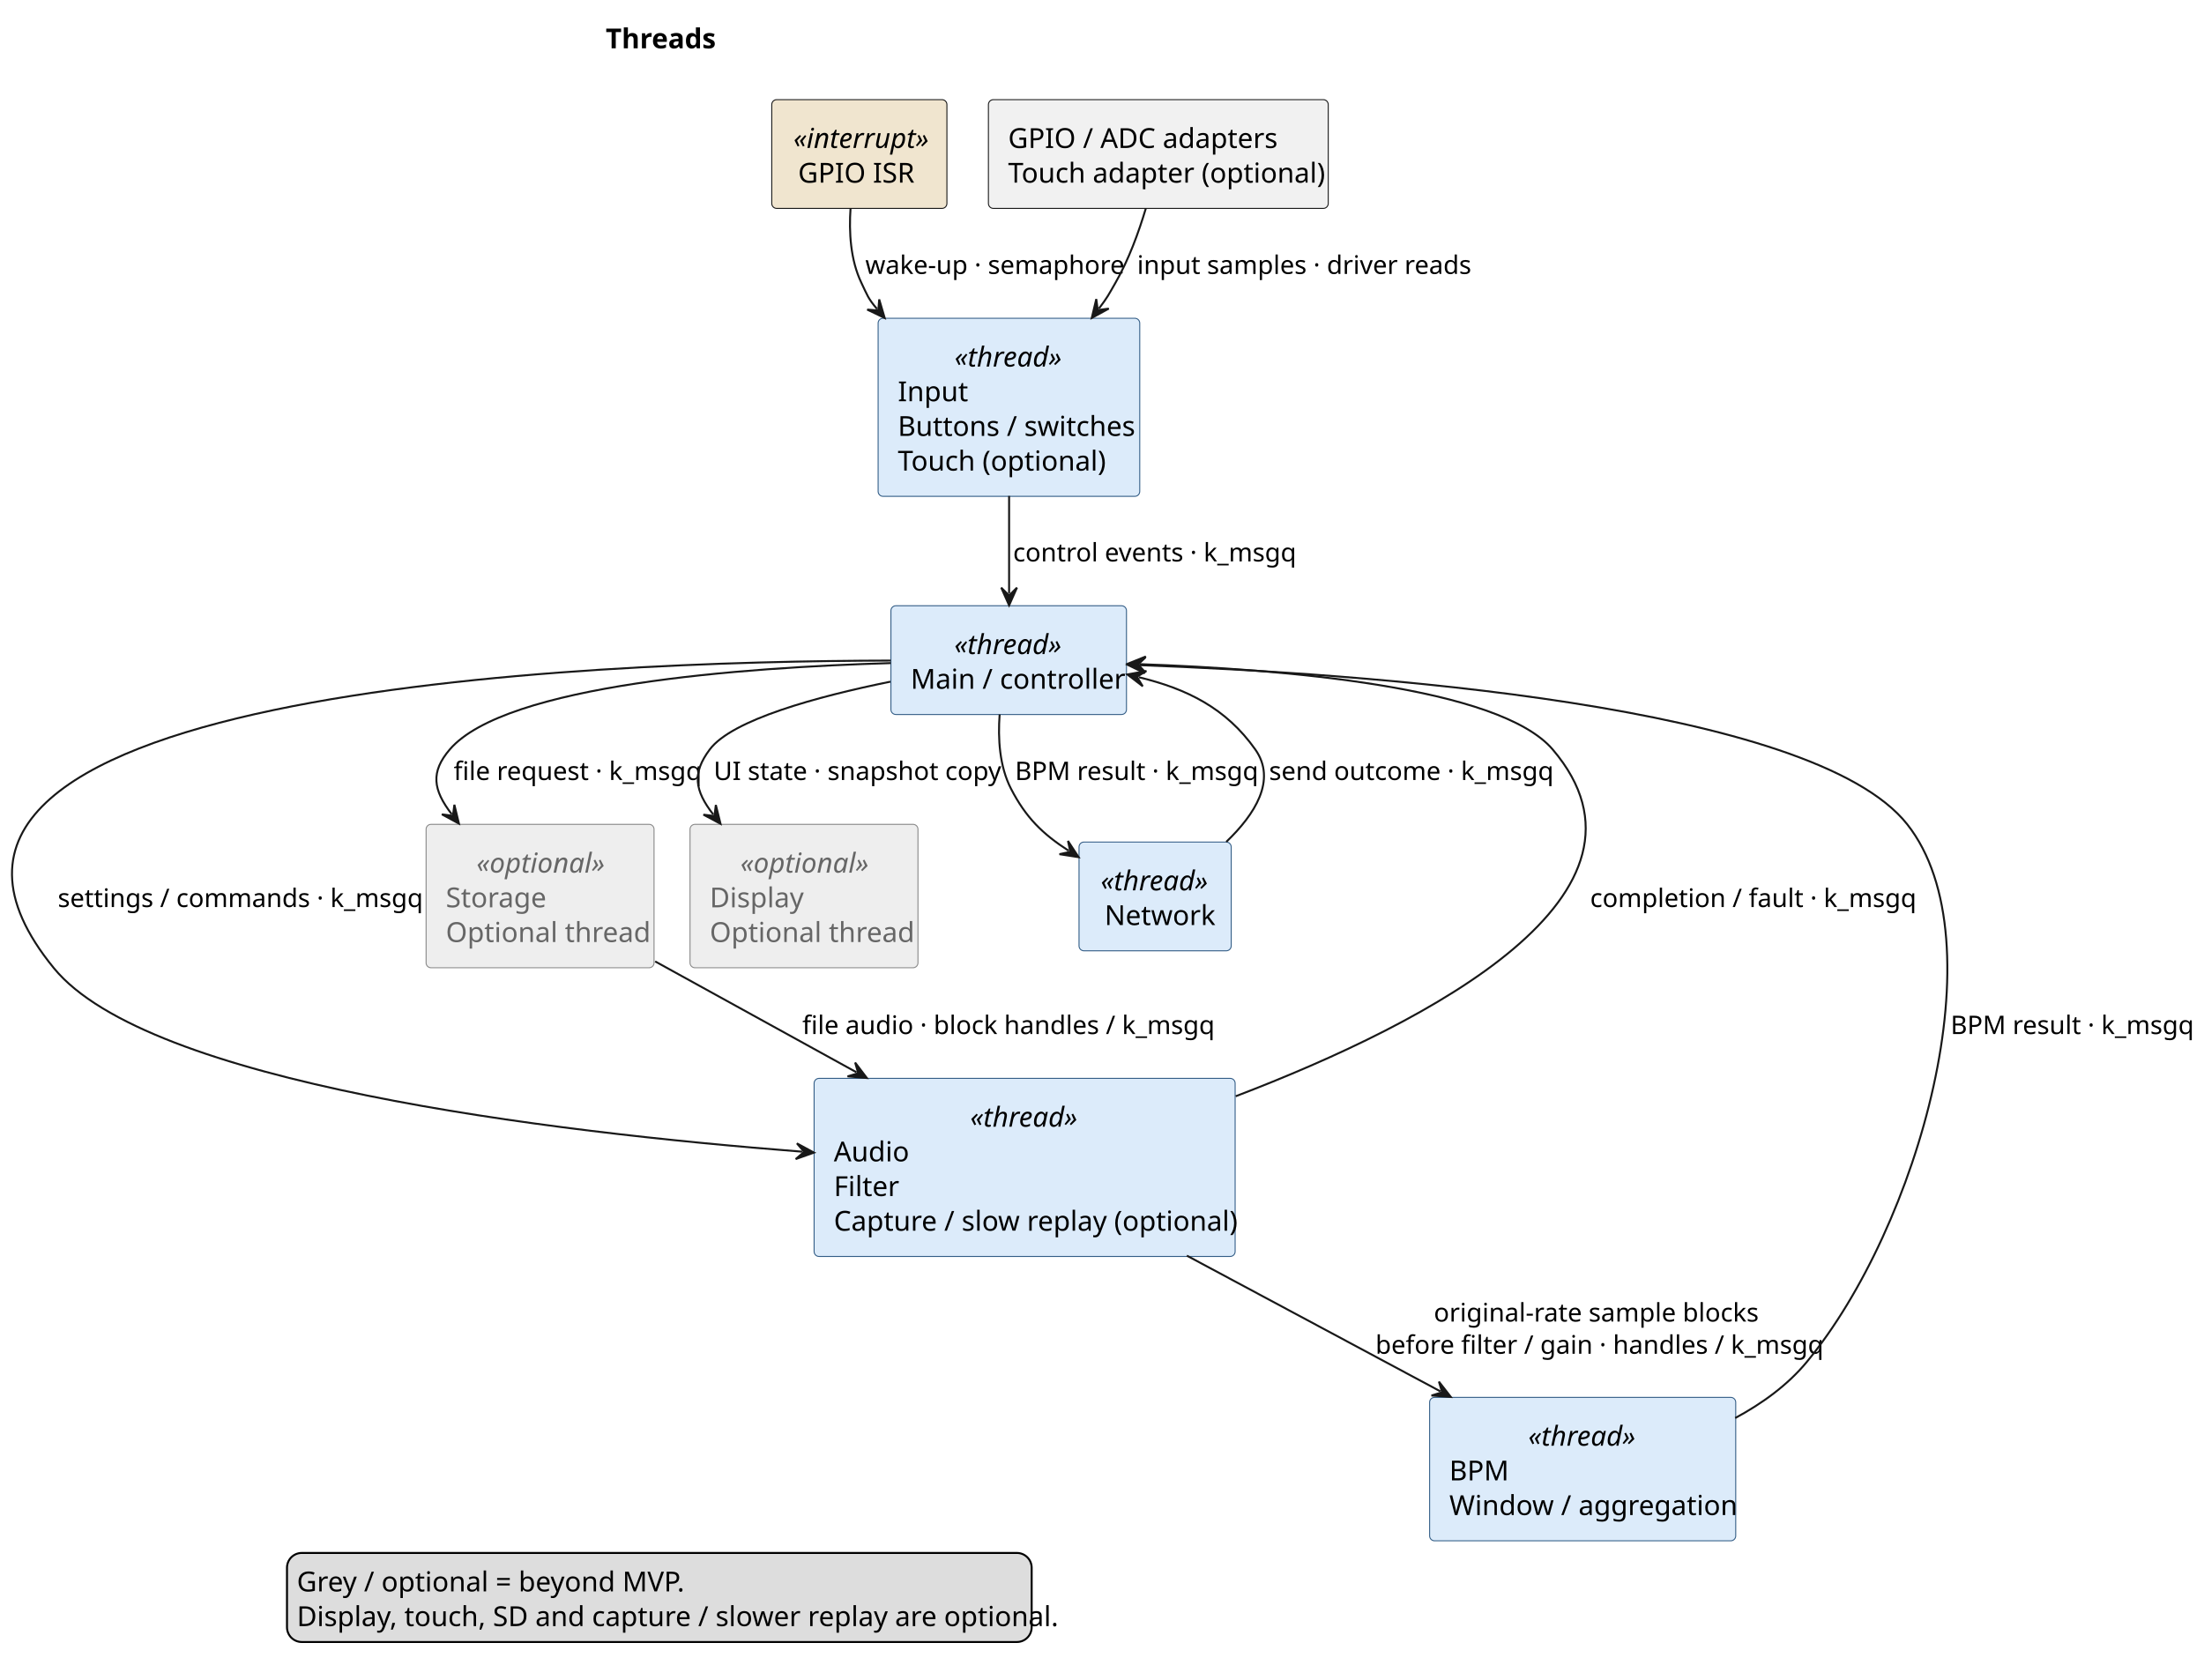
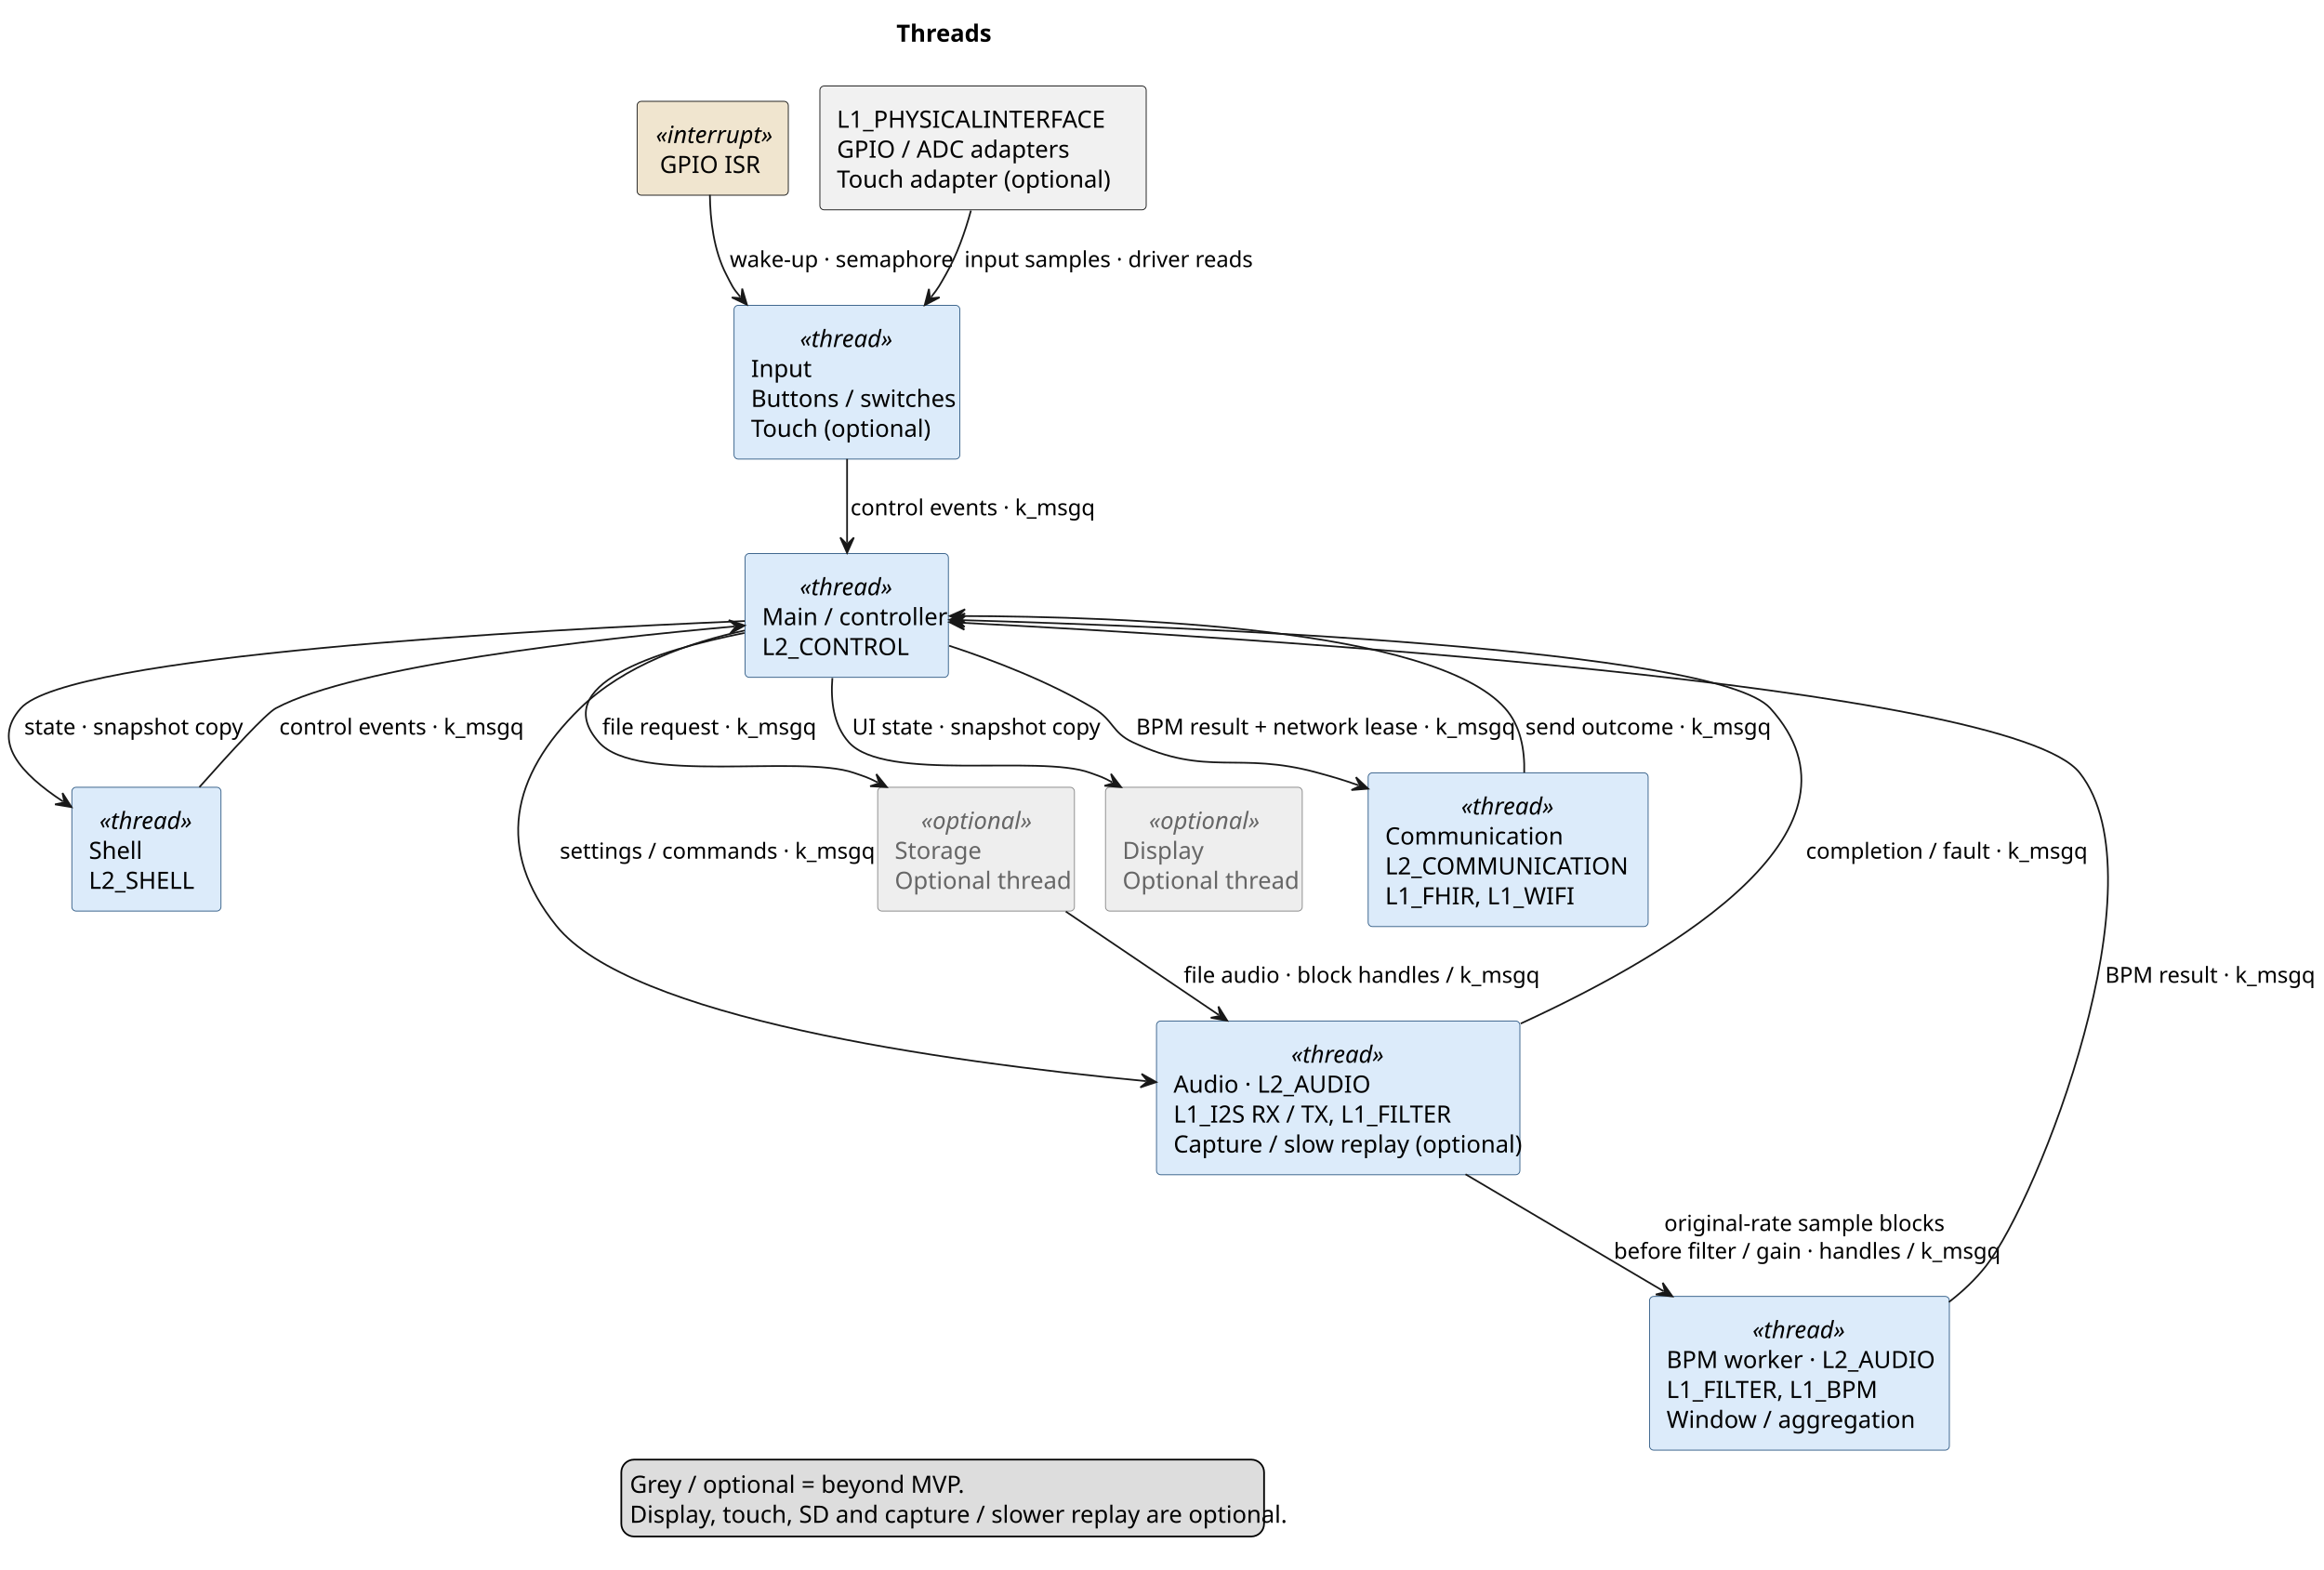
- <svg xmlns="http://www.w3.org/2000/svg" contentStyleType="text/css" data-diagram-type="DESCRIPTION" height="853px" preserveAspectRatio="none" style="width:1119px;height:853px;background:#FFFFFF;" version="1.1" viewBox="0 0 1119 853" width="1119px" zoomAndPan="magnify">
+ <svg xmlns="http://www.w3.org/2000/svg" contentStyleType="text/css" data-diagram-type="DESCRIPTION" height="923px" preserveAspectRatio="none" style="width:1367px;height:923px;background:#FFFFFF;" version="1.1" viewBox="0 0 1367 923" width="1367px" zoomAndPan="magnify">
  <defs />
  <g>
    <g class="title" data-source-line="15">
-       <text fill="#000000" font-family="sans-serif" font-size="14" font-weight="bold" lengthAdjust="spacing" textLength="54.462" x="307.519" y="24.533">Threads</text>
+       <text fill="#000000" font-family="sans-serif" font-size="14" font-weight="bold" lengthAdjust="spacing" textLength="54.462" x="527.269" y="24.533">Threads</text>
    </g>
    <g class="entity" data-qualified-name="irq" data-source-line="22" id="ent0002">
-       <rect fill="#F0E5CF" height="55.219" rx="2.5" ry="2.5" style="stroke:#181818;stroke-width:0.5;" width="88.931" x="391.834" y="50.609" />
-       <text fill="#000000" font-family="sans-serif" font-size="14" font-style="italic" lengthAdjust="spacing" textLength="66.931" x="402.834" y="75.143">«interrupt»</text>
-       <text fill="#000000" font-family="sans-serif" font-size="14" lengthAdjust="spacing" textLength="62.234" x="405.183" y="92.752">GPIO ISR</text>
+       <rect fill="#F0E5CF" height="55.219" rx="2.5" ry="2.5" style="stroke:#181818;stroke-width:0.5;" width="88.931" x="374.764" y="59.609" />
+       <text fill="#000000" font-family="sans-serif" font-size="14" font-style="italic" lengthAdjust="spacing" textLength="66.931" x="385.764" y="84.143">«interrupt»</text>
+       <text fill="#000000" font-family="sans-serif" font-size="14" lengthAdjust="spacing" textLength="62.234" x="388.112" y="101.752">GPIO ISR</text>
    </g>
    <g class="entity" data-qualified-name="adapters" data-source-line="23" id="ent0003">
-       <rect fill="#F1F1F1" height="55.219" rx="2.5" ry="2.5" style="stroke:#181818;stroke-width:0.5;" width="172.537" x="501.834" y="50.609" />
-       <text fill="#000000" font-family="sans-serif" font-size="14" lengthAdjust="spacing" textLength="134.606" x="511.834" y="75.143">GPIO / ADC adapters</text>
-       <text fill="#000000" font-family="sans-serif" font-size="14" lengthAdjust="spacing" textLength="152.537" x="511.834" y="92.752">Touch adapter (optional)</text>
+       <rect fill="#F1F1F1" height="72.828" rx="2.5" ry="2.5" style="stroke:#181818;stroke-width:0.5;" width="191.944" x="482.264" y="50.609" />
+       <text fill="#000000" font-family="sans-serif" font-size="14" lengthAdjust="spacing" textLength="171.944" x="492.264" y="75.143">L1_PHYSICALINTERFACE</text>
+       <text fill="#000000" font-family="sans-serif" font-size="14" lengthAdjust="spacing" textLength="134.606" x="492.264" y="92.752">GPIO / ADC adapters</text>
+       <text fill="#000000" font-family="sans-serif" font-size="14" lengthAdjust="spacing" textLength="152.537" x="492.264" y="110.361">Touch adapter (optional)</text>
    </g>
    <g class="entity" data-qualified-name="inp" data-source-line="24" id="ent0004">
-       <rect fill="#DCEBFA" height="90.438" rx="2.5" ry="2.5" style="stroke:#345E87;stroke-width:0.5;" width="132.827" x="445.834" y="161.609" />
-       <text fill="#000000" font-family="sans-serif" font-size="14" font-style="italic" lengthAdjust="spacing" textLength="55.269" x="484.614" y="186.143">«thread»</text>
-       <text fill="#000000" font-family="sans-serif" font-size="14" lengthAdjust="spacing" textLength="31.138" x="455.834" y="203.752">Input</text>
-       <text fill="#000000" font-family="sans-serif" font-size="14" lengthAdjust="spacing" textLength="112.827" x="455.834" y="221.361">Buttons / switches</text>
-       <text fill="#000000" font-family="sans-serif" font-size="14" lengthAdjust="spacing" textLength="101.165" x="455.834" y="238.971">Touch (optional)</text>
+       <rect fill="#DCEBFA" height="90.438" rx="2.5" ry="2.5" style="stroke:#345E87;stroke-width:0.5;" width="132.827" x="431.764" y="179.609" />
+       <text fill="#000000" font-family="sans-serif" font-size="14" font-style="italic" lengthAdjust="spacing" textLength="55.269" x="470.543" y="204.143">«thread»</text>
+       <text fill="#000000" font-family="sans-serif" font-size="14" lengthAdjust="spacing" textLength="31.138" x="441.764" y="221.752">Input</text>
+       <text fill="#000000" font-family="sans-serif" font-size="14" lengthAdjust="spacing" textLength="112.827" x="441.764" y="239.361">Buttons / switches</text>
+       <text fill="#000000" font-family="sans-serif" font-size="14" lengthAdjust="spacing" textLength="101.165" x="441.764" y="256.971">Touch (optional)</text>
    </g>
-     <g class="entity" data-qualified-name="ctl" data-source-line="25" id="ent0005">
-       <rect fill="#DCEBFA" height="55.219" rx="2.5" ry="2.5" style="stroke:#345E87;stroke-width:0.5;" width="119.593" x="452.334" y="307.609" />
-       <text fill="#000000" font-family="sans-serif" font-size="14" font-style="italic" lengthAdjust="spacing" textLength="55.269" x="484.497" y="332.143">«thread»</text>
-       <text fill="#000000" font-family="sans-serif" font-size="14" lengthAdjust="spacing" textLength="99.593" x="462.334" y="349.752">Main / controller</text>
+     <g class="entity" data-qualified-name="shell" data-source-line="25" id="ent0005">
+       <rect fill="#DCEBFA" height="72.828" rx="2.5" ry="2.5" style="stroke:#345E87;stroke-width:0.5;" width="87.717" x="42.264" y="463.109" />
+       <text fill="#000000" font-family="sans-serif" font-size="14" font-style="italic" lengthAdjust="spacing" textLength="55.269" x="58.488" y="487.643">«thread»</text>
+       <text fill="#000000" font-family="sans-serif" font-size="14" lengthAdjust="spacing" textLength="31.131" x="52.264" y="505.252">Shell</text>
+       <text fill="#000000" font-family="sans-serif" font-size="14" lengthAdjust="spacing" textLength="67.717" x="52.264" y="522.861">L2_SHELL</text>
    </g>
-     <g class="entity" data-qualified-name="audio" data-source-line="26" id="ent0006">
-       <rect fill="#DCEBFA" height="90.438" rx="2.5" ry="2.5" style="stroke:#345E87;stroke-width:0.5;" width="213.758" x="413.334" y="547.609" />
-       <text fill="#000000" font-family="sans-serif" font-size="14" font-style="italic" lengthAdjust="spacing" textLength="55.269" x="492.579" y="572.143">«thread»</text>
-       <text fill="#000000" font-family="sans-serif" font-size="14" lengthAdjust="spacing" textLength="35.807" x="423.334" y="589.752">Audio</text>
-       <text fill="#000000" font-family="sans-serif" font-size="14" lengthAdjust="spacing" textLength="31.11" x="423.334" y="607.361">Filter</text>
-       <text fill="#000000" font-family="sans-serif" font-size="14" lengthAdjust="spacing" textLength="193.758" x="423.334" y="624.971">Capture / slow replay (optional)</text>
+     <g class="entity" data-qualified-name="ctl" data-source-line="26" id="ent0006">
+       <rect fill="#DCEBFA" height="72.828" rx="2.5" ry="2.5" style="stroke:#345E87;stroke-width:0.5;" width="119.593" x="438.264" y="325.609" />
+       <text fill="#000000" font-family="sans-serif" font-size="14" font-style="italic" lengthAdjust="spacing" textLength="55.269" x="470.426" y="350.143">«thread»</text>
+       <text fill="#000000" font-family="sans-serif" font-size="14" lengthAdjust="spacing" textLength="99.593" x="448.264" y="367.752">Main / controller</text>
+       <text fill="#000000" font-family="sans-serif" font-size="14" lengthAdjust="spacing" textLength="91.807" x="448.264" y="385.361">L2_CONTROL</text>
    </g>
-     <g class="entity" data-qualified-name="bpm" data-source-line="27" id="ent0007">
-       <rect fill="#DCEBFA" height="72.828" rx="2.5" ry="2.5" style="stroke:#345E87;stroke-width:0.5;" width="155.413" x="725.835" y="709.609" />
-       <text fill="#000000" font-family="sans-serif" font-size="14" font-style="italic" lengthAdjust="spacing" textLength="55.269" x="775.907" y="734.143">«thread»</text>
-       <text fill="#000000" font-family="sans-serif" font-size="14" lengthAdjust="spacing" textLength="30.338" x="735.835" y="751.752">BPM</text>
-       <text fill="#000000" font-family="sans-serif" font-size="14" lengthAdjust="spacing" textLength="135.413" x="735.835" y="769.361">Window / aggregation</text>
+     <g class="entity" data-qualified-name="audio" data-source-line="27" id="ent0007">
+       <rect fill="#DCEBFA" height="90.438" rx="2.5" ry="2.5" style="stroke:#345E87;stroke-width:0.5;" width="213.758" x="680.264" y="600.609" />
+       <text fill="#000000" font-family="sans-serif" font-size="14" font-style="italic" lengthAdjust="spacing" textLength="55.269" x="759.508" y="625.143">«thread»</text>
+       <text fill="#000000" font-family="sans-serif" font-size="14" lengthAdjust="spacing" textLength="115.944" x="690.264" y="642.752">Audio · L2_AUDIO</text>
+       <text fill="#000000" font-family="sans-serif" font-size="14" lengthAdjust="spacing" textLength="176.634" x="690.264" y="660.361">L1_I2S RX / TX, L1_FILTER</text>
+       <text fill="#000000" font-family="sans-serif" font-size="14" lengthAdjust="spacing" textLength="193.758" x="690.264" y="677.971">Capture / slow replay (optional)</text>
    </g>
-     <g class="entity" data-qualified-name="storage" data-source-line="28" id="ent0008">
-       <rect fill="#EEEEEE" height="72.828" rx="2.5" ry="2.5" style="stroke:#888888;stroke-width:0.5;" width="115.731" x="216.334" y="418.609" />
-       <text fill="#666666" font-family="sans-serif" font-size="14" font-style="italic" lengthAdjust="spacing" textLength="64.613" x="241.893" y="443.143">«optional»</text>
-       <text fill="#666666" font-family="sans-serif" font-size="14" lengthAdjust="spacing" textLength="49.034" x="226.334" y="460.752">Storage</text>
-       <text fill="#666666" font-family="sans-serif" font-size="14" lengthAdjust="spacing" textLength="95.731" x="226.334" y="478.361">Optional thread</text>
+     <g class="entity" data-qualified-name="bpm" data-source-line="28" id="ent0008">
+       <rect fill="#DCEBFA" height="90.438" rx="2.5" ry="2.5" style="stroke:#345E87;stroke-width:0.5;" width="176.372" x="970.264" y="762.609" />
+       <text fill="#000000" font-family="sans-serif" font-size="14" font-style="italic" lengthAdjust="spacing" textLength="55.269" x="1030.815" y="787.143">«thread»</text>
+       <text fill="#000000" font-family="sans-serif" font-size="14" lengthAdjust="spacing" textLength="156.372" x="980.264" y="804.752">BPM worker · L2_AUDIO</text>
+       <text fill="#000000" font-family="sans-serif" font-size="14" lengthAdjust="spacing" textLength="133.061" x="980.264" y="822.361">L1_FILTER, L1_BPM</text>
+       <text fill="#000000" font-family="sans-serif" font-size="14" lengthAdjust="spacing" textLength="135.413" x="980.264" y="839.971">Window / aggregation</text>
    </g>
-     <g class="entity" data-qualified-name="display" data-source-line="29" id="ent0009">
-       <rect fill="#EEEEEE" height="72.828" rx="2.5" ry="2.5" style="stroke:#888888;stroke-width:0.5;" width="115.731" x="350.334" y="418.609" />
-       <text fill="#666666" font-family="sans-serif" font-size="14" font-style="italic" lengthAdjust="spacing" textLength="64.613" x="375.893" y="443.143">«optional»</text>
-       <text fill="#666666" font-family="sans-serif" font-size="14" lengthAdjust="spacing" textLength="45.903" x="360.334" y="460.752">Display</text>
-       <text fill="#666666" font-family="sans-serif" font-size="14" lengthAdjust="spacing" textLength="95.731" x="360.334" y="478.361">Optional thread</text>
+     <g class="entity" data-qualified-name="storage" data-source-line="29" id="ent0009">
+       <rect fill="#EEEEEE" height="72.828" rx="2.5" ry="2.5" style="stroke:#888888;stroke-width:0.5;" width="115.731" x="516.264" y="463.109" />
+       <text fill="#666666" font-family="sans-serif" font-size="14" font-style="italic" lengthAdjust="spacing" textLength="64.613" x="541.822" y="487.643">«optional»</text>
+       <text fill="#666666" font-family="sans-serif" font-size="14" lengthAdjust="spacing" textLength="49.034" x="526.264" y="505.252">Storage</text>
+       <text fill="#666666" font-family="sans-serif" font-size="14" lengthAdjust="spacing" textLength="95.731" x="526.264" y="522.861">Optional thread</text>
    </g>
-     <g class="entity" data-qualified-name="net" data-source-line="30" id="ent0010">
-       <rect fill="#DCEBFA" height="55.219" rx="2.5" ry="2.5" style="stroke:#345E87;stroke-width:0.5;" width="77.269" x="547.835" y="427.609" />
-       <text fill="#000000" font-family="sans-serif" font-size="14" font-style="italic" lengthAdjust="spacing" textLength="55.269" x="558.835" y="452.143">«thread»</text>
-       <text fill="#000000" font-family="sans-serif" font-size="14" lengthAdjust="spacing" textLength="51.345" x="560.796" y="469.752">Network</text>
+     <g class="entity" data-qualified-name="display" data-source-line="30" id="ent0010">
+       <rect fill="#EEEEEE" height="72.828" rx="2.5" ry="2.5" style="stroke:#888888;stroke-width:0.5;" width="115.731" x="650.264" y="463.109" />
+       <text fill="#666666" font-family="sans-serif" font-size="14" font-style="italic" lengthAdjust="spacing" textLength="64.613" x="675.822" y="487.643">«optional»</text>
+       <text fill="#666666" font-family="sans-serif" font-size="14" lengthAdjust="spacing" textLength="45.903" x="660.264" y="505.252">Display</text>
+       <text fill="#666666" font-family="sans-serif" font-size="14" lengthAdjust="spacing" textLength="95.731" x="660.264" y="522.861">Optional thread</text>
    </g>
-     <g class="link" data-entity-1="ent0002" data-entity-2="ent0004" data-link-type="dependency" id="lnk11">
-       <polygon fill="#181818" points="449.168,161.477,446.387,152.029,445.93,157.667,440.292,157.209,449.168,161.477" style="stroke:#181818;stroke-width:1;" />
-       <path d="M431.836,105.69 C430.99,117.805 431.759,132 437.334,143.609 C440.406,150.005 440.603,151.4 445.282,156.905" fill="none" style="stroke:#181818;stroke-width:1;" />
-       <text fill="#000000" font-family="sans-serif" font-size="13" lengthAdjust="spacing" textLength="125.728" x="439.334" y="139.105">wake-up · semaphore</text>
+     <g class="entity" data-qualified-name="net" data-source-line="31" id="ent0011">
+       <rect fill="#DCEBFA" height="90.438" rx="2.5" ry="2.5" style="stroke:#345E87;stroke-width:0.5;" width="164.683" x="804.764" y="454.609" />
+       <text fill="#000000" font-family="sans-serif" font-size="14" font-style="italic" lengthAdjust="spacing" textLength="55.269" x="859.471" y="479.143">«thread»</text>
+       <text fill="#000000" font-family="sans-serif" font-size="14" lengthAdjust="spacing" textLength="97.262" x="814.764" y="496.752">Communication</text>
+       <text fill="#000000" font-family="sans-serif" font-size="14" lengthAdjust="spacing" textLength="144.683" x="814.764" y="514.361">L2_COMMUNICATION</text>
+       <text fill="#000000" font-family="sans-serif" font-size="14" lengthAdjust="spacing" textLength="116.703" x="814.764" y="531.971">L1_FHIR, L1_WIFI</text>
    </g>
-     <g class="link" data-entity-1="ent0003" data-entity-2="ent0004" data-link-type="dependency" id="lnk12">
-       <polygon fill="#181818" points="554.309,161.442,562.952,156.72,557.345,157.469,556.595,151.862,554.309,161.442" style="stroke:#181818;stroke-width:1;" />
-       <path d="M581.751,105.841 C578.166,117.853 573.067,131.922 566.335,143.609 C562.843,149.67 562.353,150.915 557.952,156.675" fill="none" style="stroke:#181818;stroke-width:1;" />
-       <text fill="#000000" font-family="sans-serif" font-size="13" lengthAdjust="spacing" textLength="160.399" x="577.335" y="139.105">input samples · driver reads</text>
+     <g class="link" data-entity-1="ent0002" data-entity-2="ent0004" data-link-type="dependency" id="lnk12">
+       <polygon fill="#181818" points="439.358,179.227,436.564,169.783,436.114,175.422,430.475,174.973,439.358,179.227" style="stroke:#181818;stroke-width:1;" />
+       <path d="M417.572,114.627 C417.731,129.24 419.785,147.269 427.264,161.609 C430.517,167.849 430.789,169.175 435.466,174.661" fill="none" style="stroke:#181818;stroke-width:1;" />
+       <text fill="#000000" font-family="sans-serif" font-size="13" lengthAdjust="spacing" textLength="125.728" x="429.264" y="157.105">wake-up · semaphore</text>
    </g>
-     <g class="link" data-entity-1="ent0004" data-entity-2="ent0005" data-link-type="dependency" id="lnk13">
-       <polygon fill="#181818" points="512.335,307.408,516.335,298.408,512.335,302.408,508.334,298.408,512.335,307.408" style="stroke:#181818;stroke-width:1;" />
-       <path d="M512.335,251.853 C512.335,270.377 512.335,285.3 512.335,301.408" fill="none" style="stroke:#181818;stroke-width:1;" />
-       <text fill="#000000" font-family="sans-serif" font-size="13" lengthAdjust="spacing" textLength="138.004" x="514.335" y="285.104">control events · k_msgq</text>
+     <g class="link" data-entity-1="ent0003" data-entity-2="ent0004" data-link-type="dependency" id="lnk13">
+       <polygon fill="#181818" points="543.931,179.481,552.671,174.94,547.05,175.572,546.418,169.951,543.931,179.481" style="stroke:#181818;stroke-width:1;" />
+       <path d="M571.104,123.859 C567.707,136.318 562.899,150.06 556.264,161.609 C552.739,167.744 552.24,169.068 547.674,174.791" fill="none" style="stroke:#181818;stroke-width:1;" />
+       <text fill="#000000" font-family="sans-serif" font-size="13" lengthAdjust="spacing" textLength="160.399" x="567.264" y="157.105">input samples · driver reads</text>
    </g>
-     <g class="link" data-entity-1="ent0005" data-entity-2="ent0006" data-link-type="dependency" id="lnk14">
-       <polygon fill="#181818" points="413.265,585.312,404.604,580.624,408.281,584.923,403.982,588.6,413.265,585.312" style="stroke:#181818;stroke-width:1;" />
-       <path d="M452.264,335.446 C298.684,335.744 -88.305,350.158 27.334,491.609 C75.114,550.053 277.199,574.699 407.284,584.846" fill="none" style="stroke:#181818;stroke-width:1;" />
-       <text fill="#000000" font-family="sans-serif" font-size="13" lengthAdjust="spacing" textLength="176.287" x="29.334" y="460.604">settings / commands · k_msgq</text>
+     <g class="link" data-entity-1="ent0004" data-entity-2="ent0006" data-link-type="dependency" id="lnk14">
+       <polygon fill="#181818" points="498.264,325.22,502.264,316.22,498.264,320.22,494.264,316.22,498.264,325.22" style="stroke:#181818;stroke-width:1;" />
+       <path d="M498.264,269.977 C498.264,287.884 498.264,302.274 498.264,319.22" fill="none" style="stroke:#181818;stroke-width:1;" />
+       <text fill="#000000" font-family="sans-serif" font-size="13" lengthAdjust="spacing" textLength="138.004" x="500.264" y="303.104">control events · k_msgq</text>
    </g>
-     <g class="link" data-entity-1="ent0006" data-entity-2="ent0007" data-link-type="dependency" id="lnk15">
-       <polygon fill="#181818" points="736.603,709.385,730.556,701.611,732.195,707.026,726.78,708.664,736.603,709.385" style="stroke:#181818;stroke-width:1;" />
-       <path d="M602.57,637.633 C645.164,660.435 691.213,685.087 731.313,706.554" fill="none" style="stroke:#181818;stroke-width:1;" />
-       <text fill="#000000" font-family="sans-serif" font-size="13" lengthAdjust="spacing" textLength="154.623" x="727.968" y="671.105">original-rate sample blocks</text>
-       <text fill="#000000" font-family="sans-serif" font-size="13" lengthAdjust="spacing" textLength="213.891" x="698.335" y="687.456">before filter / gain · handles / k_msgq</text>
+     <g class="link" data-entity-1="ent0005" data-entity-2="ent0006" data-link-type="dependency" id="lnk15">
+       <polygon fill="#181818" points="438.012,367.957,428.69,364.781,433.033,368.406,429.407,372.748,438.012,367.957" style="stroke:#181818;stroke-width:1;" />
+       <path d="M117.277,463.038 C135.667,442.331 156.486,419.696 162.264,416.609 C208.893,391.7 348.611,376.006 432.037,368.495" fill="none" style="stroke:#181818;stroke-width:1;" />
+       <text fill="#000000" font-family="sans-serif" font-size="13" lengthAdjust="spacing" textLength="138.004" x="164.264" y="432.104">control events · k_msgq</text>
    </g>
-     <g class="link" data-entity-1="ent0007" data-entity-2="ent0005" data-link-type="dependency" id="lnk16">
-       <polygon fill="#181818" points="572.416,337.55,581.263,341.878,577.412,337.734,581.557,333.884,572.416,337.55" style="stroke:#181818;stroke-width:1;" />
-       <path d="M880.982,720.101 C894.641,712.749 907.583,703.404 917.335,691.609 C973.917,623.171 1015.232,478.036 968.335,418.609 C920.177,357.586 690.871,341.901 578.412,337.771" fill="none" style="stroke:#181818;stroke-width:1;" />
-       <text fill="#000000" font-family="sans-serif" font-size="13" lengthAdjust="spacing" textLength="120.644" x="990.335" y="525.105">BPM result · k_msgq</text>
+     <g class="link" data-entity-1="ent0006" data-entity-2="ent0005" data-link-type="dependency" id="lnk16">
+       <polygon fill="#181818" points="42.065,474.789,36.76,466.491,37.893,472.033,32.351,473.166,42.065,474.789" style="stroke:#181818;stroke-width:1;" />
+       <path d="M438.108,365.324 C314.307,370.5 40.231,385.394 12.264,416.609 C-5.331,436.247 12.316,455.139 37.059,471.482" fill="none" style="stroke:#181818;stroke-width:1;" />
+       <text fill="#000000" font-family="sans-serif" font-size="13" lengthAdjust="spacing" textLength="123.57" x="14.264" y="432.104">state · snapshot copy</text>
    </g>
-     <g class="link" data-entity-1="ent0006" data-entity-2="ent0005" data-link-type="dependency" id="lnk17">
-       <polygon fill="#181818" points="572.606,337.052,581.46,341.367,577.603,337.228,581.741,333.372,572.606,337.052" style="stroke:#181818;stroke-width:1;" />
-       <path d="M627.359,556.697 C726.693,518.739 850.536,453.644 788.335,380.609 C761.192,348.74 651.308,339.826 578.602,337.264" fill="none" style="stroke:#181818;stroke-width:1;" />
-       <text fill="#000000" font-family="sans-serif" font-size="13" lengthAdjust="spacing" textLength="155.346" x="807.335" y="460.604">completion / fault · k_msgq</text>
+     <g class="link" data-entity-1="ent0006" data-entity-2="ent0007" data-link-type="dependency" id="lnk17">
+       <polygon fill="#181818" points="680.087,636.545,671.509,631.706,675.11,636.068,670.747,639.669,680.087,636.545" style="stroke:#181818;stroke-width:1;" />
+       <path d="M438.014,370.884 C405.672,377.914 367.233,391.271 341.264,416.609 C300.303,456.576 291.352,500.052 327.264,544.609 C370.728,598.538 552.322,624.32 674.114,635.973" fill="none" style="stroke:#181818;stroke-width:1;" />
+       <text fill="#000000" font-family="sans-serif" font-size="13" lengthAdjust="spacing" textLength="176.287" x="329.264" y="505.104">settings / commands · k_msgq</text>
    </g>
-     <g class="link" data-entity-1="ent0005" data-entity-2="ent0008" data-link-type="dependency" id="lnk18">
-       <polygon fill="#181818" points="233.006,418.236,230.696,408.662,229.96,414.271,224.352,413.535,233.006,418.236" style="stroke:#181818;stroke-width:1;" />
-       <path d="M452.274,336.726 C377.618,338.915 256.56,347.616 228.334,380.609 C218.549,392.048 219.772,401.007 229.351,413.478" fill="none" style="stroke:#181818;stroke-width:1;" />
-       <text fill="#000000" font-family="sans-serif" font-size="13" lengthAdjust="spacing" textLength="120.663" x="230.334" y="396.104">file request · k_msgq</text>
+     <g class="link" data-entity-1="ent0007" data-entity-2="ent0008" data-link-type="dependency" id="lnk18">
+       <polygon fill="#181818" points="983.738,762.609,978.022,754.589,979.433,760.067,973.955,761.478,983.738,762.609" style="stroke:#181818;stroke-width:1;" />
+       <path d="M862.033,690.754 C899.947,713.138 940.692,737.194 978.572,759.559" fill="none" style="stroke:#181818;stroke-width:1;" />
+       <text fill="#000000" font-family="sans-serif" font-size="13" lengthAdjust="spacing" textLength="154.623" x="978.898" y="724.105">original-rate sample blocks</text>
+       <text fill="#000000" font-family="sans-serif" font-size="13" lengthAdjust="spacing" textLength="213.891" x="949.264" y="740.456">before filter / gain · handles / k_msgq</text>
    </g>
    <g class="link" data-entity-1="ent0008" data-entity-2="ent0006" data-link-type="dependency" id="lnk19">
-       <polygon fill="#181818" points="440.12,547.426,434.167,539.58,435.74,545.014,430.307,546.588,440.12,547.426" style="stroke:#181818;stroke-width:1;" />
-       <path d="M332.633,488.221 C364.743,505.908 399.822,525.23 434.865,544.531" fill="none" style="stroke:#181818;stroke-width:1;" />
-       <text fill="#000000" font-family="sans-serif" font-size="13" lengthAdjust="spacing" textLength="199.443" x="407.334" y="525.105">file audio · block handles / k_msgq</text>
+       <polygon fill="#181818" points="558.443,365.973,567.225,370.43,563.436,366.23,567.636,362.441,558.443,365.973" style="stroke:#181818;stroke-width:1;" />
+       <path d="M1146.357,765.94 C1154.53,759.651 1162.057,752.557 1168.264,744.609 C1198.821,705.476 1272.943,517.379 1223.264,454.609 C1182.126,402.631 730.924,374.845 564.435,366.282" fill="none" style="stroke:#181818;stroke-width:1;" />
+       <text fill="#000000" font-family="sans-serif" font-size="13" lengthAdjust="spacing" textLength="120.644" x="1238.264" y="578.105">BPM result · k_msgq</text>
    </g>
-     <g class="link" data-entity-1="ent0005" data-entity-2="ent0009" data-link-type="dependency" id="lnk20">
-       <polygon fill="#181818" points="365.818,418.336,363.443,408.777,362.745,414.391,357.131,413.693,365.818,418.336" style="stroke:#181818;stroke-width:1;" />
-       <path d="M452.066,346.162 C414.678,353.766 371.669,365.481 360.334,380.609 C351.379,392.562 352.627,401.402 362.131,413.602" fill="none" style="stroke:#181818;stroke-width:1;" />
-       <text fill="#000000" font-family="sans-serif" font-size="13" lengthAdjust="spacing" textLength="140.182" x="362.334" y="396.104">UI state · snapshot copy</text>
+     <g class="link" data-entity-1="ent0007" data-entity-2="ent0006" data-link-type="dependency" id="lnk20">
+       <polygon fill="#181818" points="558.51,364.58,567.39,368.839,563.508,364.725,567.622,360.843,558.51,364.58" style="stroke:#181818;stroke-width:1;" />
+       <path d="M894.492,602.106 C989.798,558.361 1104.934,486.861 1041.264,416.609 C1009.318,381.361 699.176,368.663 564.508,364.754" fill="none" style="stroke:#181818;stroke-width:1;" />
+       <text fill="#000000" font-family="sans-serif" font-size="13" lengthAdjust="spacing" textLength="155.346" x="1062.264" y="505.104">completion / fault · k_msgq</text>
    </g>
-     <g class="link" data-entity-1="ent0005" data-entity-2="ent0010" data-link-type="dependency" id="lnk21">
-       <polygon fill="#181818" points="547.623,435.278,542.228,427.039,543.421,432.568,537.891,433.762,547.623,435.278" style="stroke:#181818;stroke-width:1;" />
-       <path d="M507.53,362.842 C506.62,374.989 507.422,389.167 513.335,400.609 C520.836,415.127 529.248,423.427 542.581,432.026" fill="none" style="stroke:#181818;stroke-width:1;" />
-       <text fill="#000000" font-family="sans-serif" font-size="13" lengthAdjust="spacing" textLength="120.644" x="515.335" y="396.104">BPM result · k_msgq</text>
+     <g class="link" data-entity-1="ent0006" data-entity-2="ent0009" data-link-type="dependency" id="lnk21">
+       <polygon fill="#181818" points="521.66,463.027,515.471,455.366,517.209,460.749,511.826,462.487,521.66,463.027" style="stroke:#181818;stroke-width:1;" />
+       <path d="M437.872,372.331 C385.493,382.805 322.413,402.963 352.264,436.609 C374.544,461.723 470.546,443.604 502.264,454.609 C508.769,456.866 509.971,457.044 516.319,460.293" fill="none" style="stroke:#181818;stroke-width:1;" />
+       <text fill="#000000" font-family="sans-serif" font-size="13" lengthAdjust="spacing" textLength="120.663" x="354.264" y="432.104">file request · k_msgq</text>
    </g>
-     <g class="link" data-entity-1="ent0010" data-entity-2="ent0005" data-link-type="dependency" id="lnk22">
-       <polygon fill="#181818" points="572.375,342.498,580.183,348.502,577.235,343.674,582.063,340.726,572.375,342.498" style="stroke:#181818;stroke-width:1;" />
-       <path d="M622.604,427.504 C637.187,413.511 648.258,396.092 637.335,380.609 C622.462,359.528 602.509,349.785 578.207,343.909" fill="none" style="stroke:#181818;stroke-width:1;" />
-       <text fill="#000000" font-family="sans-serif" font-size="13" lengthAdjust="spacing" textLength="138.734" x="644.335" y="396.104">send outcome · k_msgq</text>
+     <g class="link" data-entity-1="ent0009" data-entity-2="ent0007" data-link-type="dependency" id="lnk22">
+       <polygon fill="#181818" points="721.884,600.409,716.668,592.055,717.742,597.609,712.188,598.682,721.884,600.409" style="stroke:#181818;stroke-width:1;" />
+       <path d="M626.915,536.205 C655.62,555.611 686.435,576.444 716.914,597.049" fill="none" style="stroke:#181818;stroke-width:1;" />
+       <text fill="#000000" font-family="sans-serif" font-size="13" lengthAdjust="spacing" textLength="199.443" x="696.264" y="578.105">file audio · block handles / k_msgq</text>
    </g>
-     <g class="legend" data-source-line="43">
-       <rect fill="#DDDDDD" height="45.219" rx="7.5" ry="7.5" style="stroke:#000000;stroke-width:1;" width="378.081" x="145.709" y="788.609" />
-       <text fill="#000000" font-family="sans-serif" font-size="14" lengthAdjust="spacing" textLength="191.051" x="150.709" y="808.143">Grey / optional = beyond MVP.</text>
-       <text fill="#000000" font-family="sans-serif" font-size="14" lengthAdjust="spacing" textLength="368.081" x="150.709" y="825.752">Display, touch, SD and capture / slower replay are optional.</text>
+     <g class="link" data-entity-1="ent0006" data-entity-2="ent0010" data-link-type="dependency" id="lnk23">
+       <polygon fill="#181818" points="659.479,463.043,653.507,455.211,655.093,460.641,649.664,462.227,659.479,463.043" style="stroke:#181818;stroke-width:1;" />
+       <path d="M489.609,398.851 C488.531,412.186 490.251,426.522 499.264,436.609 C520.456,460.33 611.423,443.595 641.264,454.609 C647.4,456.874 648.279,456.908 654.216,460.16" fill="none" style="stroke:#181818;stroke-width:1;" />
+       <text fill="#000000" font-family="sans-serif" font-size="13" lengthAdjust="spacing" textLength="140.182" x="501.264" y="432.104">UI state · snapshot copy</text>
+     </g>
+     <g class="link" data-entity-1="ent0006" data-entity-2="ent0011" data-link-type="dependency" id="lnk24">
+       <polygon fill="#181818" points="804.745,463.948,797.583,457.187,800.029,462.288,794.928,464.733,804.745,463.948" style="stroke:#181818;stroke-width:1;" />
+       <path d="M558.316,379.845 C585.31,388.71 616.943,401.024 643.264,416.609 C654.92,423.511 654.006,430.843 666.264,436.609 C710.694,457.51 727.929,441.56 775.264,454.609 C784.931,457.274 789.25,458.495 799.085,461.956" fill="none" style="stroke:#181818;stroke-width:1;" />
+       <text fill="#000000" font-family="sans-serif" font-size="13" lengthAdjust="spacing" textLength="215.668" x="668.264" y="432.104">BPM result + network lease · k_msgq</text>
+     </g>
+     <g class="link" data-entity-1="ent0011" data-entity-2="ent0006" data-link-type="dependency" id="lnk25">
+       <polygon fill="#181818" points="558.638,362.365,567.63,366.385,563.638,362.377,567.647,358.385,558.638,362.365" style="stroke:#181818;stroke-width:1;" />
+       <path d="M896.567,454.504 C896.927,440.887 894.369,426.806 885.264,416.609 C843.081,369.369 662.496,362.594 564.638,362.379" fill="none" style="stroke:#181818;stroke-width:1;" />
+       <text fill="#000000" font-family="sans-serif" font-size="13" lengthAdjust="spacing" textLength="138.734" x="897.264" y="432.104">send outcome · k_msgq</text>
+     </g>
+     <g class="legend" data-source-line="46">
+       <rect fill="#DDDDDD" height="45.219" rx="7.5" ry="7.5" style="stroke:#000000;stroke-width:1;" width="378.081" x="365.459" y="858.609" />
+       <text fill="#000000" font-family="sans-serif" font-size="14" lengthAdjust="spacing" textLength="191.051" x="370.459" y="878.143">Grey / optional = beyond MVP.</text>
+       <text fill="#000000" font-family="sans-serif" font-size="14" lengthAdjust="spacing" textLength="368.081" x="370.459" y="895.752">Display, touch, SD and capture / slower replay are optional.</text>
    </g>
  </g>
</svg>
